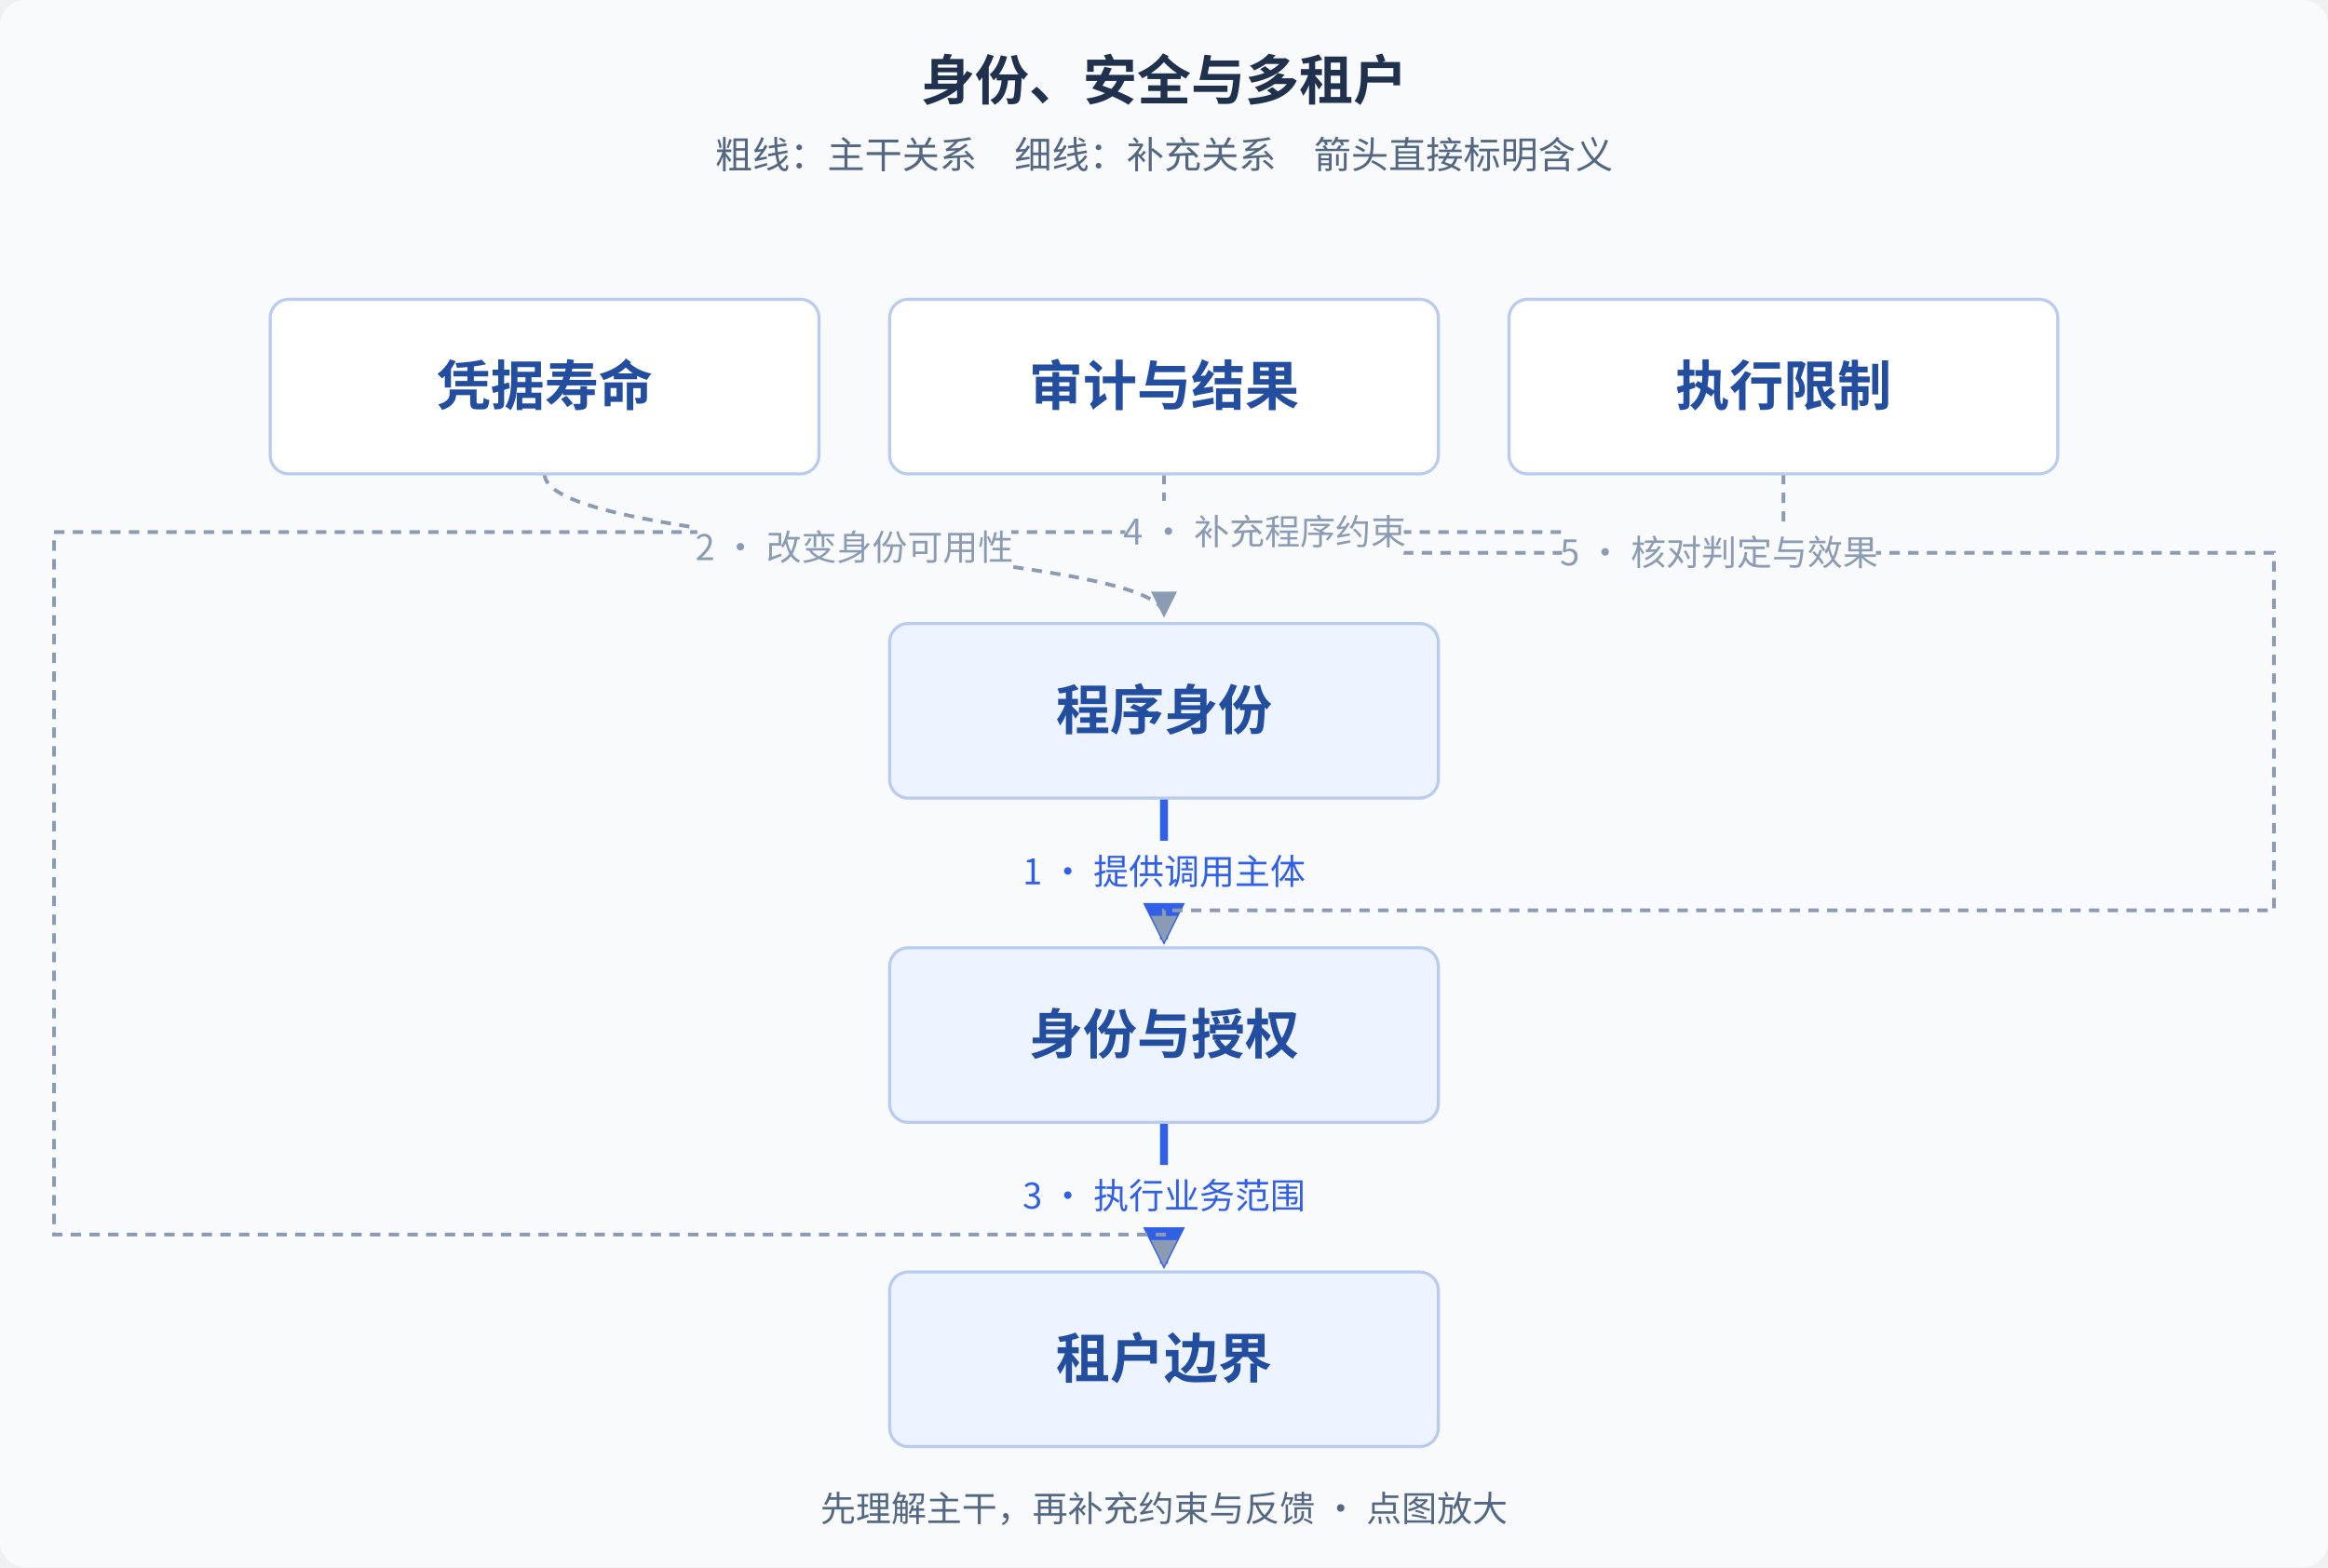
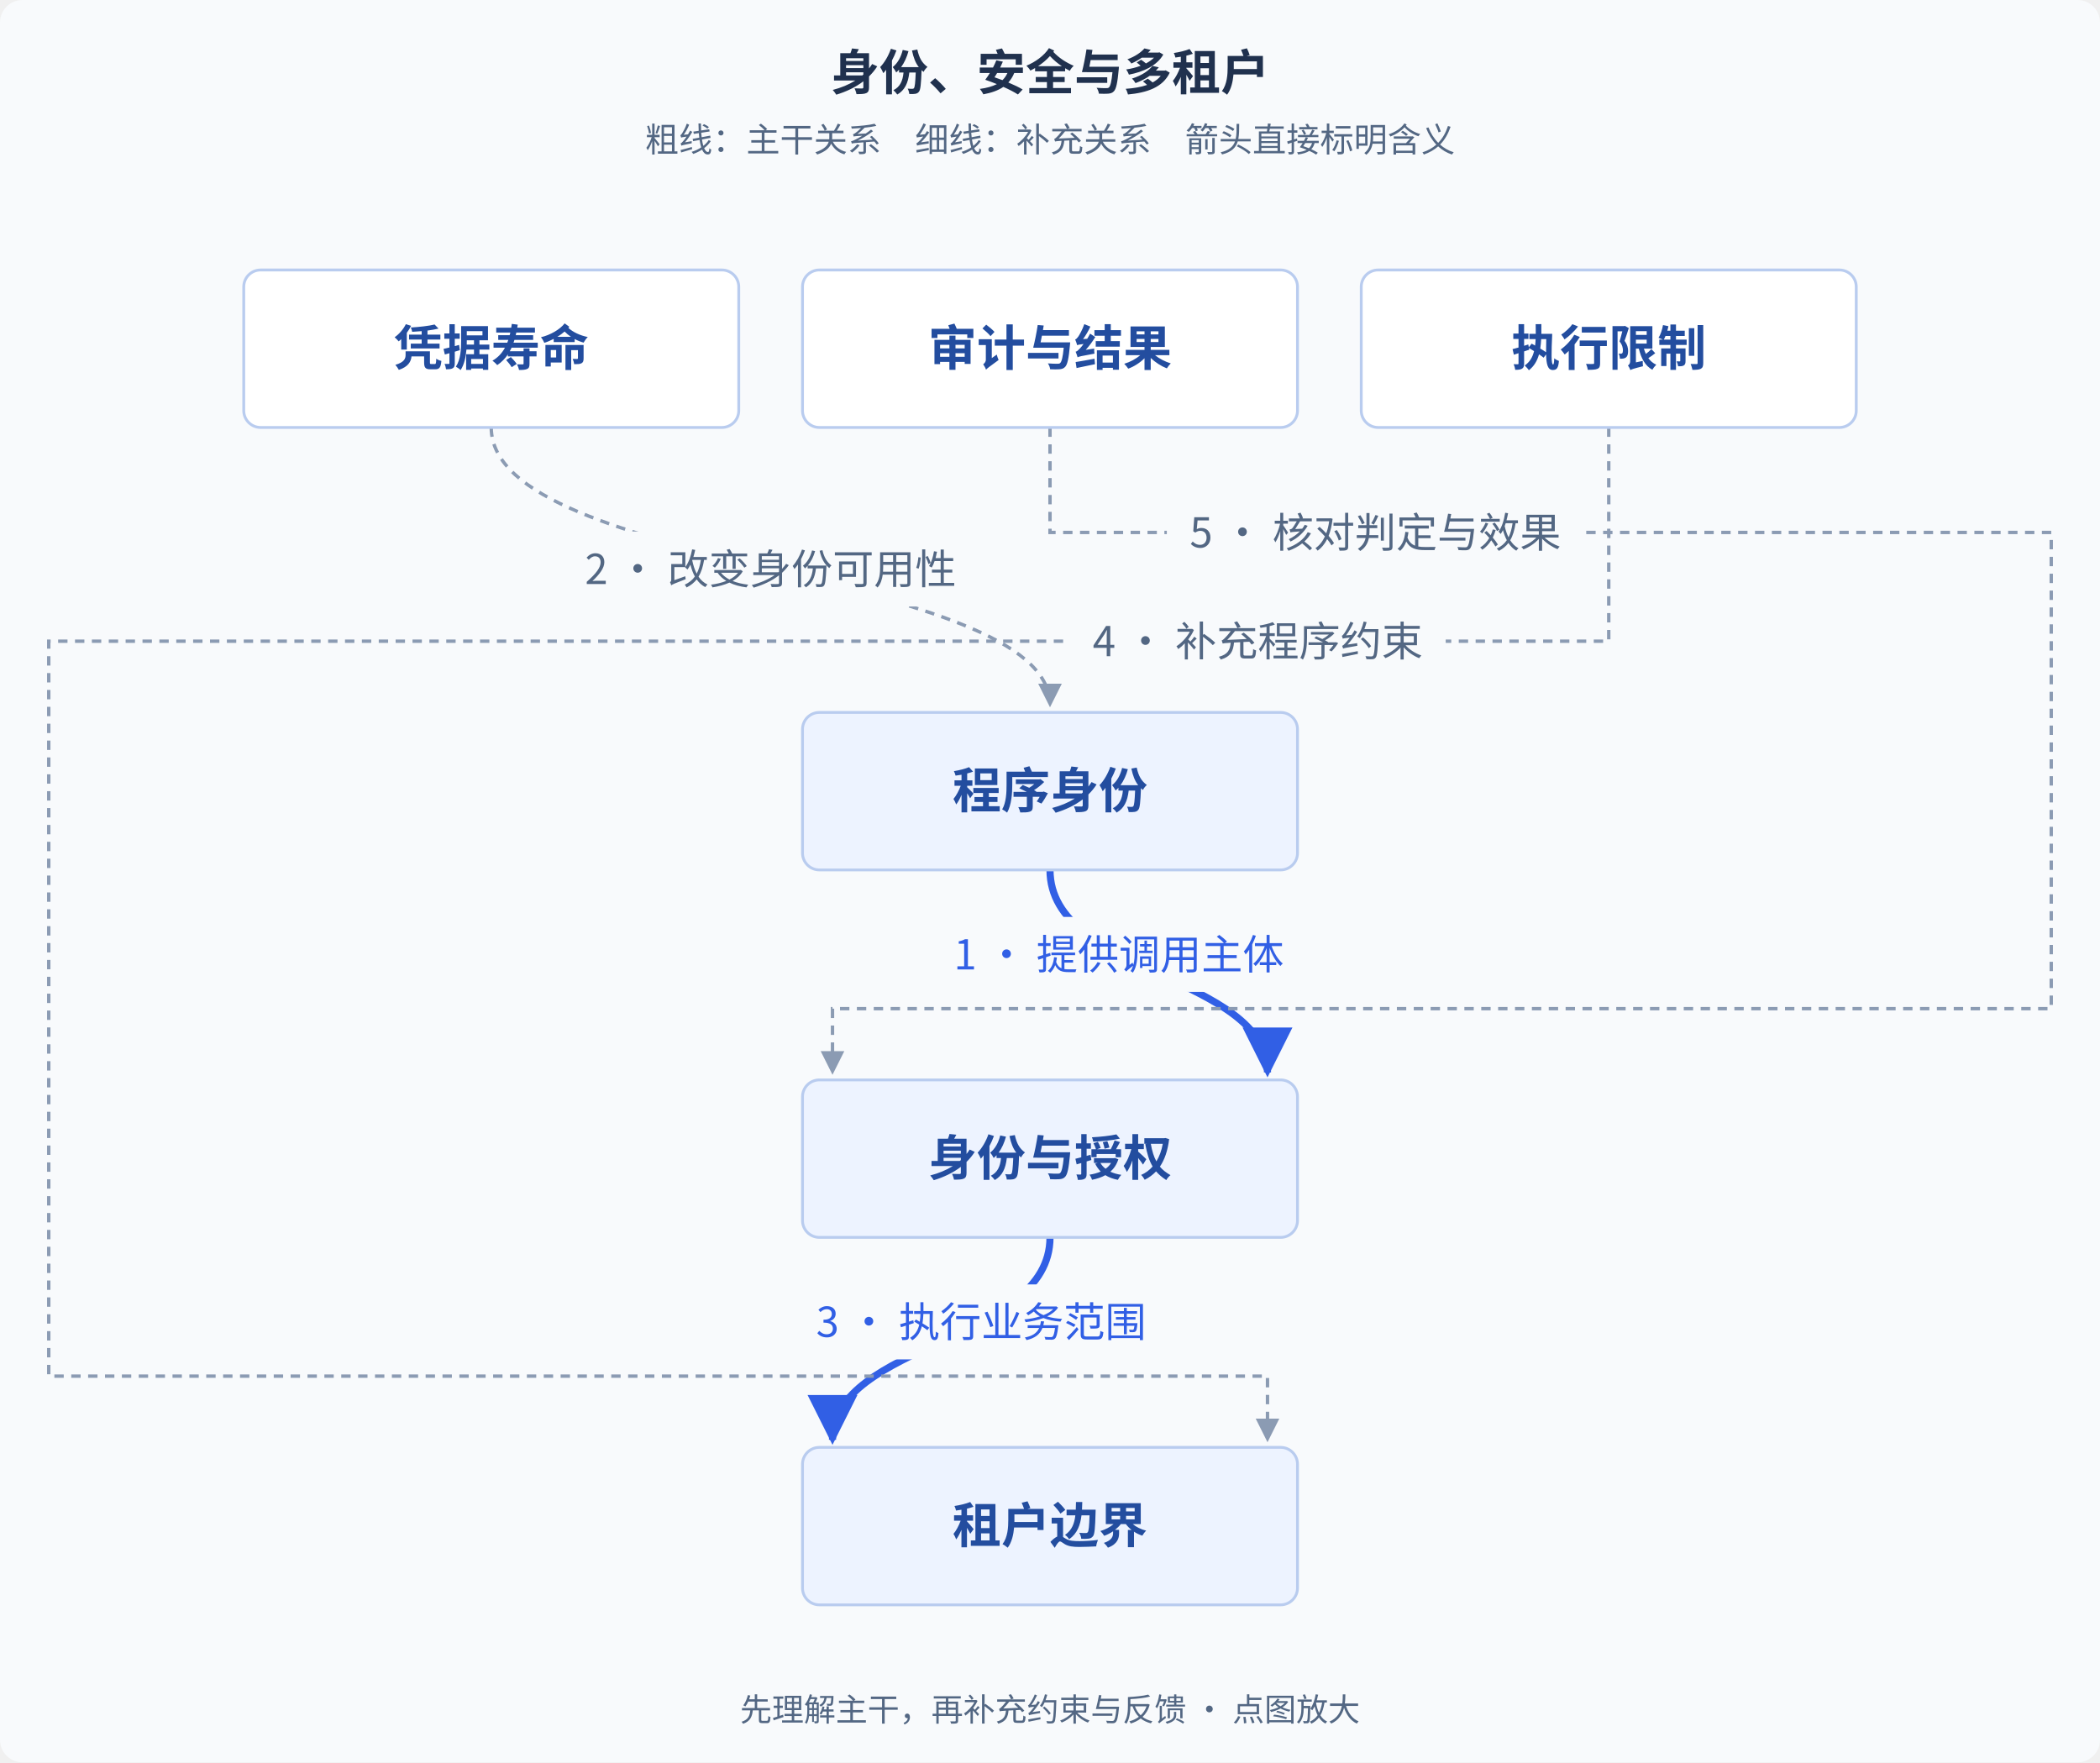
- <svg xmlns="http://www.w3.org/2000/svg" viewBox="0 0 1120 754" role="img" aria-labelledby="title desc">
+ <svg xmlns="http://www.w3.org/2000/svg" viewBox="0 0 1120 940" role="img" aria-labelledby="title desc">
  <defs>
    <marker id="arrow-main" viewBox="0 0 10 10" refX="9" refY="5" markerWidth="7" markerHeight="7" orient="auto-start-reverse">
      <path d="M0 0L10 5L0 10Z" fill="#315fe5" />
    </marker>
    <marker id="arrow-other" viewBox="0 0 10 10" refX="9" refY="5" markerWidth="7" markerHeight="7" orient="auto-start-reverse">
      <path d="M0 0L10 5L0 10Z" fill="#8b9bb3" />
    </marker>
  </defs>
-   <rect width="1120" height="754" rx="12" fill="#f8fafc" />
+   <rect width="1120" height="940" rx="12" fill="#f8fafc" />
  <g font-family="PingFang SC,Microsoft YaHei,Noto Sans CJK SC,sans-serif">
    <text x="560" y="48" text-anchor="middle" font-size="26" font-weight="650" fill="#20314e">身份、安全与多租户</text>
    <text x="560" y="81" text-anchor="middle" font-size="18" fill="#536783">粗线：主干关系　细线：补充关系　箭头直接标明含义</text>
-     <path data-edge="workload-identity authentication-authorization" data-emphasis="main" d="M560.0 384 C560.0 420.0 560.0 420.0 560.0 452" fill="none" stroke="#315fe5" stroke-width="3.8" marker-end="url(#arrow-main)" />
-     <path data-edge="secret-lifecycle workload-identity" data-emphasis="other" d="M262.0 228 C262.0 264.0 560.0 264.0 560.0 296" fill="none" stroke="#8b9bb3" stroke-width="1.8" stroke-dasharray="5 4" marker-end="url(#arrow-other)" />
-     <path data-edge="authentication-authorization tenant-isolation" data-emphasis="main" d="M560.0 540 C560.0 576.0 560.0 576.0 560.0 608" fill="none" stroke="#315fe5" stroke-width="3.8" marker-end="url(#arrow-main)" />
-     <path data-edge="execution-security tenant-isolation" data-emphasis="other" d="M858.0 228 V256 H26 V594 H560.0 V608" fill="none" stroke="#8b9bb3" stroke-width="1.8" stroke-dasharray="5 4" marker-end="url(#arrow-other)" />
-     <path data-edge="audit-accountability authentication-authorization" data-emphasis="other" d="M560.0 228 V266 H1094 V438 H560.0 V452" fill="none" stroke="#8b9bb3" stroke-width="1.8" stroke-dasharray="5 4" marker-end="url(#arrow-other)" />
+     <path data-edge="workload-identity authentication-authorization" data-emphasis="main" d="M560.0 464 C560.0 520.0 676.0 520.0 676.0 572" fill="none" stroke="#315fe5" stroke-width="3.8" marker-end="url(#arrow-main)" />
+     <path data-edge="secret-lifecycle workload-identity" data-emphasis="other" d="M262.0 228 C262.0 304.0 560.0 304.0 560.0 376" fill="none" stroke="#8b9bb3" stroke-width="1.8" stroke-dasharray="5 4" marker-end="url(#arrow-other)" />
+     <path data-edge="authentication-authorization tenant-isolation" data-emphasis="main" d="M560.0 660 C560.0 716.0 444.0 716.0 444.0 768" fill="none" stroke="#315fe5" stroke-width="3.8" marker-end="url(#arrow-main)" />
+     <path data-edge="execution-security tenant-isolation" data-emphasis="other" d="M858.0 228 V342.0 H26 V734.0 H676.0 V768" fill="none" stroke="#8b9bb3" stroke-width="1.8" stroke-dasharray="5 4" marker-end="url(#arrow-other)" />
+     <path data-edge="audit-accountability authentication-authorization" data-emphasis="other" d="M560.0 228 V284.0 H1094 V538.0 H444.0 V572" fill="none" stroke="#8b9bb3" stroke-width="1.8" stroke-dasharray="5 4" marker-end="url(#arrow-other)" />
    <g data-relation-label="1">
-       <rect x="493.0" y="404.5" width="134" height="30" rx="6" fill="#f8fafc" />
-       <text x="560.0" y="425.5" text-anchor="middle" fill="#315fe5" font-size="17">1 · 提供调用主体</text>
+       <rect x="496.463" y="489.07" width="200.48" height="40" rx="6" fill="#f8fafc" />
+       <text x="596.703" y="517.07" text-anchor="middle" fill="#315fe5" font-size="22">1 · 提供调用主体</text>
    </g>
    <g data-relation-label="2">
-       <rect x="335.5" y="248.5" width="151" height="30" rx="6" fill="#f8fafc" />
-       <text x="411.0" y="269.5" text-anchor="middle" fill="#8b9bb3" font-size="17">2 · 改变身份可用性</text>
+       <rect x="299.76" y="283.5" width="222.48" height="40" rx="6" fill="#f8fafc" />
+       <text x="411.0" y="311.5" text-anchor="middle" fill="#536783" font-size="22">2 · 改变身份可用性</text>
    </g>
    <g data-relation-label="3">
-       <rect x="493.0" y="560.5" width="134" height="30" rx="6" fill="#f8fafc" />
-       <text x="560.0" y="581.5" text-anchor="middle" fill="#315fe5" font-size="17">3 · 执行业务范围</text>
+       <rect x="423.057" y="685.07" width="200.48" height="40" rx="6" fill="#f8fafc" />
+       <text x="523.297" y="713.07" text-anchor="middle" fill="#315fe5" font-size="22">3 · 执行业务范围</text>
    </g>
    <g data-relation-label="4">
-       <rect x="541.4" y="241" width="134" height="30" rx="6" fill="#f8fafc" />
-       <text x="608.4" y="262" text-anchor="middle" fill="#8b9bb3" font-size="17">4 · 补充程序约束</text>
+       <rect x="570.56" y="322.0" width="200.48" height="40" rx="6" fill="#f8fafc" />
+       <text x="670.8" y="350.0" text-anchor="middle" fill="#536783" font-size="22">4 · 补充程序约束</text>
    </g>
    <g data-relation-label="5">
-       <rect x="751.5" y="251" width="151" height="30" rx="6" fill="#f8fafc" />
-       <text x="827.0" y="272" text-anchor="middle" fill="#8b9bb3" font-size="17">5 · 核对判定与效果</text>
+       <rect x="622.31" y="264.0" width="222.48" height="40" rx="6" fill="#f8fafc" />
+       <text x="733.55" y="292.0" text-anchor="middle" fill="#536783" font-size="22">5 · 核对判定与效果</text>
    </g>
    <g data-concept="authentication-authorization">
-       <rect x="428.0" y="456" width="264" height="84" rx="9" fill="#edf3ff" stroke="#b9ccef" stroke-width="1.5" />
-       <text x="560.0" y="507" text-anchor="middle" fill="#234d9f" font-size="26" font-weight="600">身份与授权</text>
+       <rect x="428.0" y="576" width="264" height="84" rx="9" fill="#edf3ff" stroke="#b9ccef" stroke-width="1.5" />
+       <text x="560.0" y="627" text-anchor="middle" fill="#234d9f" font-size="26" font-weight="600">身份与授权</text>
    </g>
    <g data-concept="workload-identity">
-       <rect x="428.0" y="300" width="264" height="84" rx="9" fill="#edf3ff" stroke="#b9ccef" stroke-width="1.5" />
-       <text x="560.0" y="351" text-anchor="middle" fill="#234d9f" font-size="26" font-weight="600">程序身份</text>
+       <rect x="428.0" y="380" width="264" height="84" rx="9" fill="#edf3ff" stroke="#b9ccef" stroke-width="1.5" />
+       <text x="560.0" y="431" text-anchor="middle" fill="#234d9f" font-size="26" font-weight="600">程序身份</text>
    </g>
    <g data-concept="secret-lifecycle">
      <rect x="130.0" y="144" width="264" height="84" rx="9" fill="#fff" stroke="#b9ccef" stroke-width="1.5" />
      <text x="262.0" y="195" text-anchor="middle" fill="#234d9f" font-size="26" font-weight="600">凭据寿命</text>
    </g>
    <g data-concept="tenant-isolation">
-       <rect x="428.0" y="612" width="264" height="84" rx="9" fill="#edf3ff" stroke="#b9ccef" stroke-width="1.5" />
-       <text x="560.0" y="663" text-anchor="middle" fill="#234d9f" font-size="26" font-weight="600">租户边界</text>
+       <rect x="428.0" y="772" width="264" height="84" rx="9" fill="#edf3ff" stroke="#b9ccef" stroke-width="1.5" />
+       <text x="560.0" y="823" text-anchor="middle" fill="#234d9f" font-size="26" font-weight="600">租户边界</text>
    </g>
    <g data-concept="execution-security">
      <rect x="726.0" y="144" width="264" height="84" rx="9" fill="#fff" stroke="#b9ccef" stroke-width="1.5" />
      <text x="858.0" y="195" text-anchor="middle" fill="#234d9f" font-size="26" font-weight="600">执行限制</text>
    </g>
    <g data-concept="audit-accountability">
      <rect x="428.0" y="144" width="264" height="84" rx="9" fill="#fff" stroke="#b9ccef" stroke-width="1.5" />
      <text x="560.0" y="195" text-anchor="middle" fill="#234d9f" font-size="26" font-weight="600">审计与结果</text>
    </g>
-     <text x="560" y="732" text-anchor="middle" fill="#536783" font-size="17">先理解主干，再补充约束与反馈 · 点图放大</text>
+     <text x="560" y="918" text-anchor="middle" fill="#536783" font-size="17">先理解主干，再补充约束与反馈 · 点图放大</text>
  </g>
</svg>
